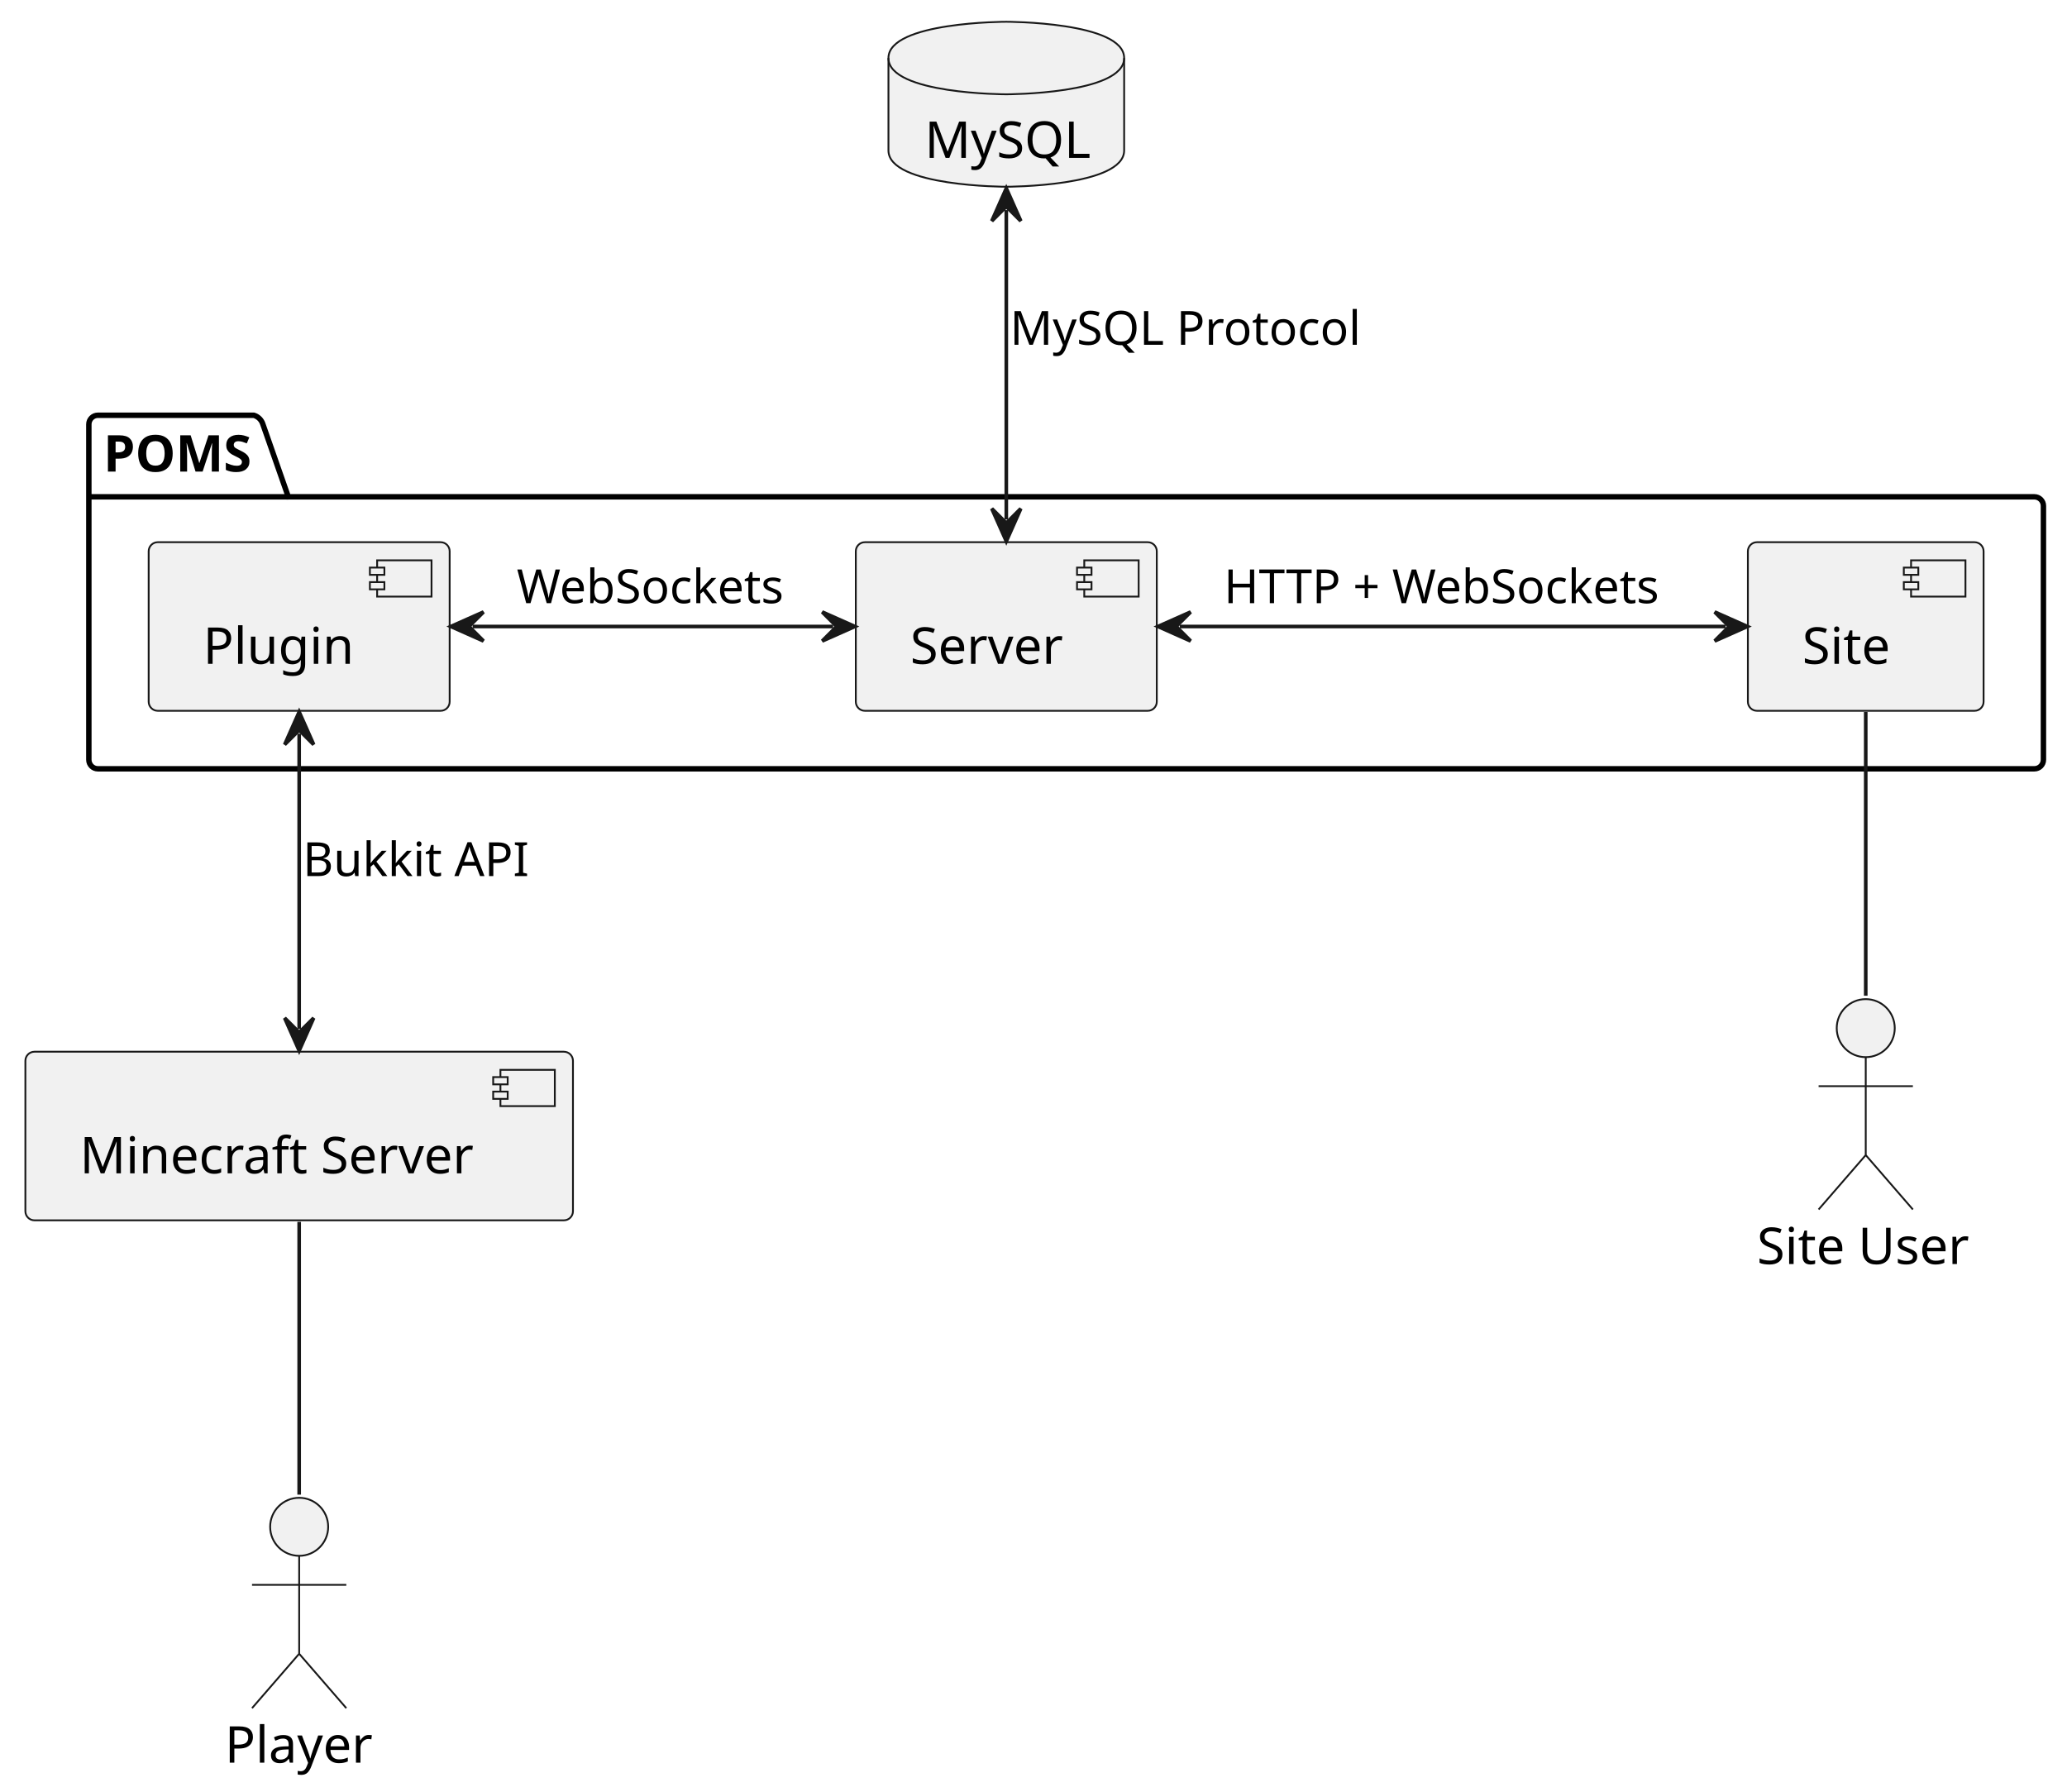
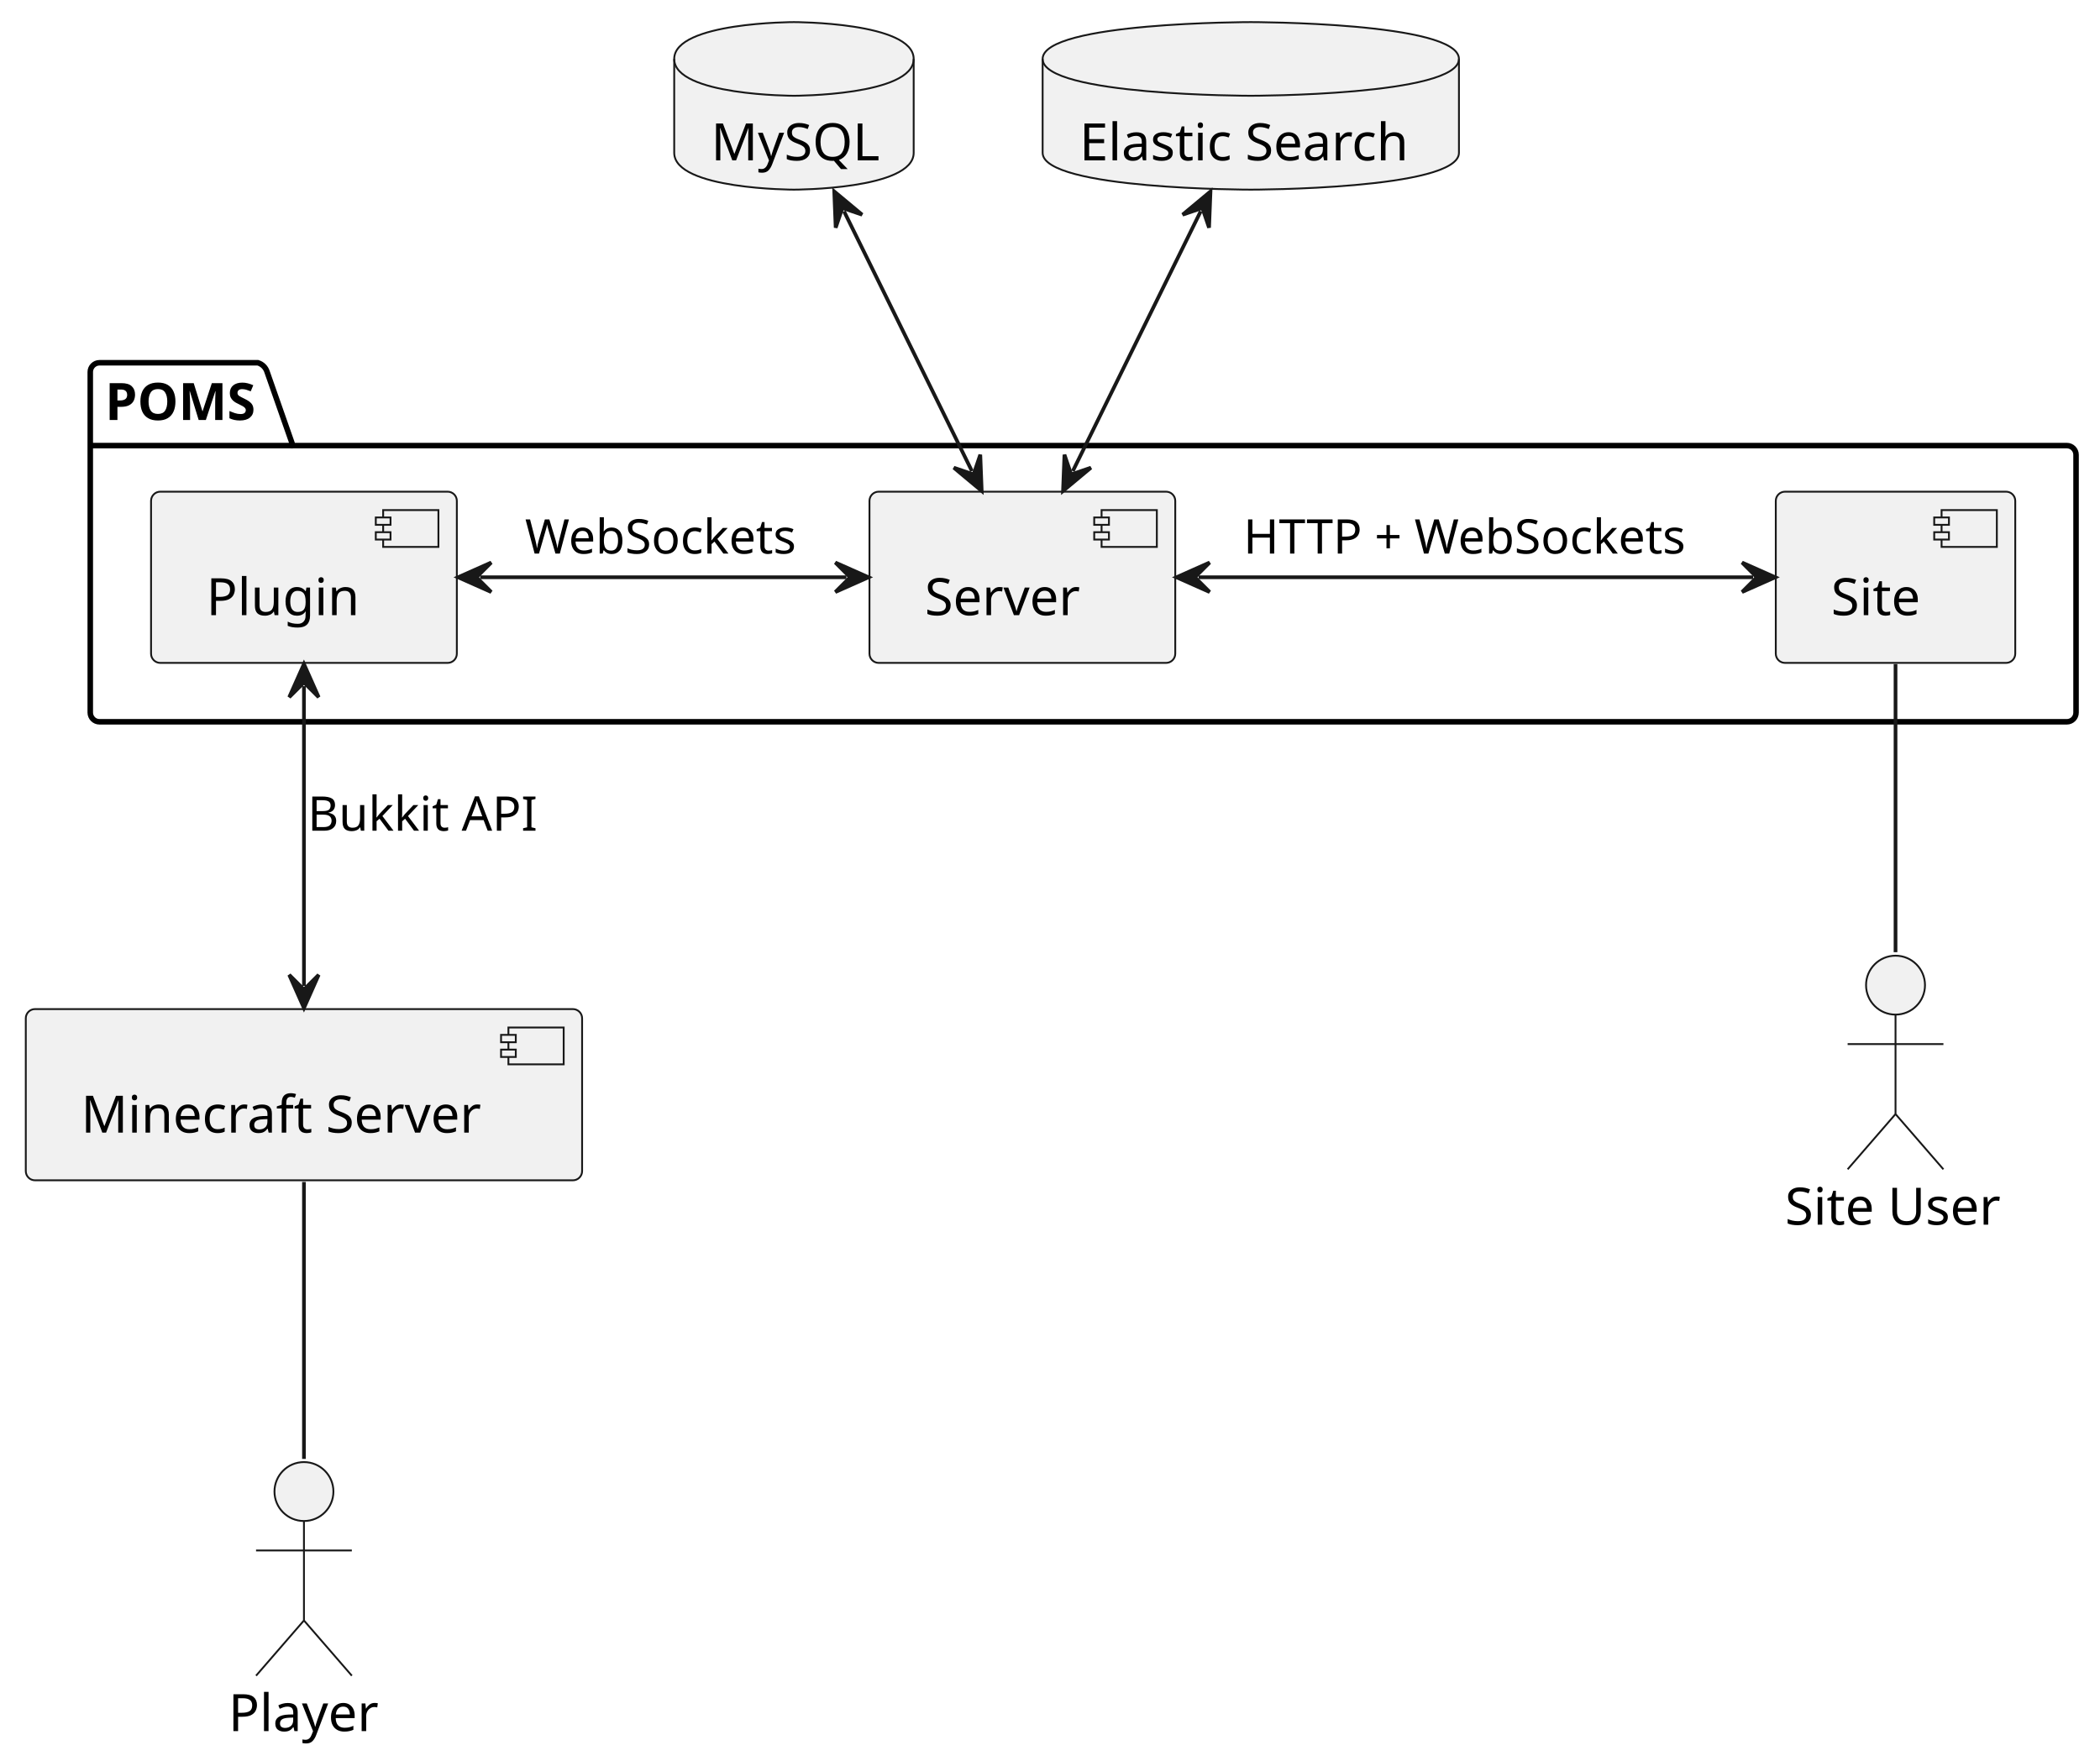
- <svg xmlns="http://www.w3.org/2000/svg" contentStyleType="text/css" height="494px" preserveAspectRatio="none" style="width:570px;height:494px;background:#FFFFFF;" version="1.1" viewBox="0 0 570 494" width="570px" zoomAndPan="magnify">
+ <svg xmlns="http://www.w3.org/2000/svg" contentStyleType="text/css" height="478px" preserveAspectRatio="none" style="width:570px;height:478px;background:#FFFFFF;" version="1.1" viewBox="0 0 570 478" width="570px" zoomAndPan="magnify">
  <defs />
  <g>
    <g id="cluster_POMS">
-       <path d="M27,114.49 L70,114.49 A3.75,3.75 0 0 1 72.5,116.99 L79.5,136.978 L561,136.978 A2.5,2.5 0 0 1 563.5,139.478 L563.5,209.47 A2.5,2.5 0 0 1 561,211.97 L27,211.97 A2.5,2.5 0 0 1 24.5,209.47 L24.5,116.99 A2.5,2.5 0 0 1 27,114.49 " fill="none" style="stroke:#000000;stroke-width:1.5;" />
-       <line style="stroke:#000000;stroke-width:1.5;" x1="24.5" x2="79.5" y1="136.978" y2="136.978" />
-       <text fill="#000000" font-family="sans-serif" font-size="14" font-weight="bold" lengthAdjust="spacing" textLength="42" x="28.5" y="130.025">POMS</text>
+       <path d="M27,98.49 L70,98.49 A3.75,3.75 0 0 1 72.5,100.99 L79.5,120.978 L561,120.978 A2.5,2.5 0 0 1 563.5,123.478 L563.5,193.47 A2.5,2.5 0 0 1 561,195.97 L27,195.97 A2.5,2.5 0 0 1 24.5,193.47 L24.5,100.99 A2.5,2.5 0 0 1 27,98.49 " fill="none" style="stroke:#000000;stroke-width:1.5;" />
+       <line style="stroke:#000000;stroke-width:1.5;" x1="24.5" x2="79.5" y1="120.978" y2="120.978" />
+       <text fill="#000000" font-family="sans-serif" font-size="14" font-weight="bold" lengthAdjust="spacing" textLength="42" x="28.5" y="114.025">POMS</text>
    </g>
    <g id="elem_Server">
-       <rect fill="#F1F1F1" height="46.488" rx="2.5" ry="2.5" style="stroke:#181818;stroke-width:0.5;" width="83" x="236" y="149.49" />
-       <rect fill="#F1F1F1" height="10" style="stroke:#181818;stroke-width:0.5;" width="15" x="299" y="154.49" />
-       <rect fill="#F1F1F1" height="2" style="stroke:#181818;stroke-width:0.5;" width="4" x="297" y="156.49" />
-       <rect fill="#F1F1F1" height="2" style="stroke:#181818;stroke-width:0.5;" width="4" x="297" y="160.49" />
-       <text fill="#000000" font-family="sans-serif" font-size="14" lengthAdjust="spacing" textLength="43" x="251" y="183.025">Server</text>
+       <rect fill="#F1F1F1" height="46.488" rx="2.5" ry="2.5" style="stroke:#181818;stroke-width:0.5;" width="83" x="236" y="133.49" />
+       <rect fill="#F1F1F1" height="10" style="stroke:#181818;stroke-width:0.5;" width="15" x="299" y="138.49" />
+       <rect fill="#F1F1F1" height="2" style="stroke:#181818;stroke-width:0.5;" width="4" x="297" y="140.49" />
+       <rect fill="#F1F1F1" height="2" style="stroke:#181818;stroke-width:0.5;" width="4" x="297" y="144.49" />
+       <text fill="#000000" font-family="sans-serif" font-size="14" lengthAdjust="spacing" textLength="43" x="251" y="167.025">Server</text>
    </g>
    <g id="elem_Plugin">
-       <rect fill="#F1F1F1" height="46.488" rx="2.5" ry="2.5" style="stroke:#181818;stroke-width:0.5;" width="83" x="41" y="149.49" />
-       <rect fill="#F1F1F1" height="10" style="stroke:#181818;stroke-width:0.5;" width="15" x="104" y="154.49" />
-       <rect fill="#F1F1F1" height="2" style="stroke:#181818;stroke-width:0.5;" width="4" x="102" y="156.49" />
-       <rect fill="#F1F1F1" height="2" style="stroke:#181818;stroke-width:0.5;" width="4" x="102" y="160.49" />
-       <text fill="#000000" font-family="sans-serif" font-size="14" lengthAdjust="spacing" textLength="43" x="56" y="183.025">Plugin</text>
+       <rect fill="#F1F1F1" height="46.488" rx="2.5" ry="2.5" style="stroke:#181818;stroke-width:0.5;" width="83" x="41" y="133.49" />
+       <rect fill="#F1F1F1" height="10" style="stroke:#181818;stroke-width:0.5;" width="15" x="104" y="138.49" />
+       <rect fill="#F1F1F1" height="2" style="stroke:#181818;stroke-width:0.5;" width="4" x="102" y="140.49" />
+       <rect fill="#F1F1F1" height="2" style="stroke:#181818;stroke-width:0.5;" width="4" x="102" y="144.49" />
+       <text fill="#000000" font-family="sans-serif" font-size="14" lengthAdjust="spacing" textLength="43" x="56" y="167.025">Plugin</text>
    </g>
    <g id="elem_Site">
-       <rect fill="#F1F1F1" height="46.488" rx="2.5" ry="2.5" style="stroke:#181818;stroke-width:0.5;" width="65" x="482" y="149.49" />
-       <rect fill="#F1F1F1" height="10" style="stroke:#181818;stroke-width:0.5;" width="15" x="527" y="154.49" />
-       <rect fill="#F1F1F1" height="2" style="stroke:#181818;stroke-width:0.5;" width="4" x="525" y="156.49" />
-       <rect fill="#F1F1F1" height="2" style="stroke:#181818;stroke-width:0.5;" width="4" x="525" y="160.49" />
-       <text fill="#000000" font-family="sans-serif" font-size="14" lengthAdjust="spacing" textLength="25" x="497" y="183.025">Site</text>
+       <rect fill="#F1F1F1" height="46.488" rx="2.5" ry="2.5" style="stroke:#181818;stroke-width:0.5;" width="65" x="482" y="133.49" />
+       <rect fill="#F1F1F1" height="10" style="stroke:#181818;stroke-width:0.5;" width="15" x="527" y="138.49" />
+       <rect fill="#F1F1F1" height="2" style="stroke:#181818;stroke-width:0.5;" width="4" x="525" y="140.49" />
+       <rect fill="#F1F1F1" height="2" style="stroke:#181818;stroke-width:0.5;" width="4" x="525" y="144.49" />
+       <text fill="#000000" font-family="sans-serif" font-size="14" lengthAdjust="spacing" textLength="25" x="497" y="167.025">Site</text>
    </g>
    <g id="elem_Database">
-       <path d="M245,16 C245,6 277.5,6 277.5,6 C277.5,6 310,6 310,16 L310,41.488 C310,51.488 277.5,51.488 277.5,51.488 C277.5,51.488 245,51.488 245,41.488 L245,16 " fill="#F1F1F1" style="stroke:#181818;stroke-width:0.5;" />
-       <path d="M245,16 C245,26 277.5,26 277.5,26 C277.5,26 310,26 310,16 " fill="none" style="stroke:#181818;stroke-width:0.5;" />
-       <text fill="#000000" font-family="sans-serif" font-size="14" lengthAdjust="spacing" textLength="45" x="255" y="43.535">MySQL</text>
+       <path d="M183,16 C183,6 215.5,6 215.5,6 C215.5,6 248,6 248,16 L248,41.488 C248,51.488 215.5,51.488 215.5,51.488 C215.5,51.488 183,51.488 183,41.488 L183,16 " fill="#F1F1F1" style="stroke:#181818;stroke-width:0.5;" />
+       <path d="M183,16 C183,26 215.5,26 215.5,26 C215.5,26 248,26 248,16 " fill="none" style="stroke:#181818;stroke-width:0.5;" />
+       <text fill="#000000" font-family="sans-serif" font-size="14" lengthAdjust="spacing" textLength="45" x="193" y="43.535">MySQL</text>
+     </g>
+     <g id="elem_SearchEngine">
+       <path d="M283,16 C283,6 339.5,6 339.5,6 C339.5,6 396,6 396,16 L396,41.488 C396,51.488 339.5,51.488 339.5,51.488 C339.5,51.488 283,51.488 283,41.488 L283,16 " fill="#F1F1F1" style="stroke:#181818;stroke-width:0.5;" />
+       <path d="M283,16 C283,26 339.5,26 339.5,26 C339.5,26 396,26 396,16 " fill="none" style="stroke:#181818;stroke-width:0.5;" />
+       <text fill="#000000" font-family="sans-serif" font-size="14" lengthAdjust="spacing" textLength="93" x="293" y="43.535">Elastic Search</text>
    </g>
    <g id="elem_MinecraftServer">
-       <rect fill="#F1F1F1" height="46.488" rx="2.5" ry="2.5" style="stroke:#181818;stroke-width:0.5;" width="151" x="7" y="289.97" />
-       <rect fill="#F1F1F1" height="10" style="stroke:#181818;stroke-width:0.5;" width="15" x="138" y="294.97" />
-       <rect fill="#F1F1F1" height="2" style="stroke:#181818;stroke-width:0.5;" width="4" x="136" y="296.97" />
-       <rect fill="#F1F1F1" height="2" style="stroke:#181818;stroke-width:0.5;" width="4" x="136" y="300.97" />
-       <text fill="#000000" font-family="sans-serif" font-size="14" lengthAdjust="spacing" textLength="111" x="22" y="323.505">Minecraft Server</text>
+       <rect fill="#F1F1F1" height="46.488" rx="2.5" ry="2.5" style="stroke:#181818;stroke-width:0.5;" width="151" x="7" y="273.97" />
+       <rect fill="#F1F1F1" height="10" style="stroke:#181818;stroke-width:0.5;" width="15" x="138" y="278.97" />
+       <rect fill="#F1F1F1" height="2" style="stroke:#181818;stroke-width:0.5;" width="4" x="136" y="280.97" />
+       <rect fill="#F1F1F1" height="2" style="stroke:#181818;stroke-width:0.5;" width="4" x="136" y="284.97" />
+       <text fill="#000000" font-family="sans-serif" font-size="14" lengthAdjust="spacing" textLength="111" x="22" y="307.505">Minecraft Server</text>
    </g>
    <g id="elem_SiteUser">
-       <ellipse cx="514.5" cy="283.47" fill="#F1F1F1" rx="8" ry="8" style="stroke:#181818;stroke-width:0.5;" />
-       <path d="M514.5,291.47 L514.5,318.47 M501.5,299.47 L527.5,299.47 M514.5,318.47 L501.5,333.47 M514.5,318.47 L527.5,333.47 " fill="none" style="stroke:#181818;stroke-width:0.5;" />
-       <text fill="#000000" font-family="sans-serif" font-size="14" lengthAdjust="spacing" textLength="60" x="484.5" y="348.505">Site User</text>
+       <ellipse cx="514.5" cy="267.47" fill="#F1F1F1" rx="8" ry="8" style="stroke:#181818;stroke-width:0.5;" />
+       <path d="M514.5,275.47 L514.5,302.47 M501.5,283.47 L527.5,283.47 M514.5,302.47 L501.5,317.47 M514.5,302.47 L527.5,317.47 " fill="none" style="stroke:#181818;stroke-width:0.5;" />
+       <text fill="#000000" font-family="sans-serif" font-size="14" lengthAdjust="spacing" textLength="60" x="484.5" y="332.505">Site User</text>
    </g>
    <g id="elem_Player">
-       <ellipse cx="82.5" cy="420.96" fill="#F1F1F1" rx="8" ry="8" style="stroke:#181818;stroke-width:0.5;" />
-       <path d="M82.5,428.96 L82.5,455.96 M69.5,436.96 L95.5,436.96 M82.5,455.96 L69.5,470.96 M82.5,455.96 L95.5,470.96 " fill="none" style="stroke:#181818;stroke-width:0.5;" />
-       <text fill="#000000" font-family="sans-serif" font-size="14" lengthAdjust="spacing" textLength="41" x="62" y="485.995">Player</text>
+       <ellipse cx="82.5" cy="404.96" fill="#F1F1F1" rx="8" ry="8" style="stroke:#181818;stroke-width:0.5;" />
+       <path d="M82.5,412.96 L82.5,439.96 M69.5,420.96 L95.5,420.96 M82.5,439.96 L69.5,454.96 M82.5,439.96 L95.5,454.96 " fill="none" style="stroke:#181818;stroke-width:0.5;" />
+       <text fill="#000000" font-family="sans-serif" font-size="14" lengthAdjust="spacing" textLength="41" x="62" y="469.995">Player</text>
    </g>
    <g id="link_Database_Server">
-       <path d="M277.5,57.93 C277.5,84.45 277.5,116.57 277.5,143.23 " fill="none" id="Database-Server" style="stroke:#181818;stroke-width:1.0;" />
-       <polygon fill="#181818" points="277.5,51.93,273.5,60.93,277.5,56.93,281.5,60.93,277.5,51.93" style="stroke:#181818;stroke-width:1.0;" />
-       <polygon fill="#181818" points="277.5,149.23,281.5,140.23,277.5,144.23,273.5,140.23,277.5,149.23" style="stroke:#181818;stroke-width:1.0;" />
-       <text fill="#000000" font-family="sans-serif" font-size="13" lengthAdjust="spacing" textLength="98" x="278.5" y="95.058">MySQL Protocol</text>
+       <path d="M229.091,57.362 C240.361,80.243 252.511,104.947 263.81,127.907 " fill="none" id="Database-Server" style="stroke:#181818;stroke-width:1.0;" />
+       <polygon fill="#181818" points="226.44,51.98,226.829,61.821,228.649,56.465,234.005,58.286,226.44,51.98" style="stroke:#181818;stroke-width:1.0;" />
+       <polygon fill="#181818" points="266.46,133.29,266.075,123.449,264.252,128.804,258.897,126.981,266.46,133.29" style="stroke:#181818;stroke-width:1.0;" />
+     </g>
+     <g id="link_SearchEngine_Server">
+       <path d="M325.909,57.362 C314.639,80.243 302.49,104.947 291.19,127.907 " fill="none" id="SearchEngine-Server" style="stroke:#181818;stroke-width:1.0;" />
+       <polygon fill="#181818" points="328.56,51.98,320.995,58.286,326.351,56.465,328.171,61.821,328.56,51.98" style="stroke:#181818;stroke-width:1.0;" />
+       <polygon fill="#181818" points="288.54,133.29,296.103,126.981,290.748,128.804,288.925,123.449,288.54,133.29" style="stroke:#181818;stroke-width:1.0;" />
    </g>
    <g id="link_Plugin_Server">
-       <path d="M130.33,172.73 C163.23,172.73 196.85,172.73 229.74,172.73 " fill="none" id="Plugin-Server" style="stroke:#181818;stroke-width:1.0;" />
-       <polygon fill="#181818" points="124.33,172.73,133.33,176.73,129.33,172.73,133.33,168.73,124.33,172.73" style="stroke:#181818;stroke-width:1.0;" />
-       <polygon fill="#181818" points="235.74,172.73,226.74,168.73,230.74,172.73,226.74,176.73,235.74,172.73" style="stroke:#181818;stroke-width:1.0;" />
-       <text fill="#000000" font-family="sans-serif" font-size="13" lengthAdjust="spacing" textLength="75" x="142.5" y="166.298">WebSockets</text>
+       <path d="M130.33,156.73 C163.23,156.73 196.85,156.73 229.74,156.73 " fill="none" id="Plugin-Server" style="stroke:#181818;stroke-width:1.0;" />
+       <polygon fill="#181818" points="124.33,156.73,133.33,160.73,129.33,156.73,133.33,152.73,124.33,156.73" style="stroke:#181818;stroke-width:1.0;" />
+       <polygon fill="#181818" points="235.74,156.73,226.74,152.73,230.74,156.73,226.74,160.73,235.74,156.73" style="stroke:#181818;stroke-width:1.0;" />
+       <text fill="#000000" font-family="sans-serif" font-size="13" lengthAdjust="spacing" textLength="75" x="142.5" y="150.298">WebSockets</text>
    </g>
    <g id="link_Server_Site">
-       <path d="M325.33,172.73 C371.7,172.73 433.54,172.73 475.85,172.73 " fill="none" id="Server-Site" style="stroke:#181818;stroke-width:1.0;" />
-       <polygon fill="#181818" points="319.33,172.73,328.33,176.73,324.33,172.73,328.33,168.73,319.33,172.73" style="stroke:#181818;stroke-width:1.0;" />
-       <polygon fill="#181818" points="481.85,172.73,472.85,168.73,476.85,172.73,472.85,176.73,481.85,172.73" style="stroke:#181818;stroke-width:1.0;" />
-       <text fill="#000000" font-family="sans-serif" font-size="13" lengthAdjust="spacing" textLength="126" x="337.5" y="166.298">HTTP + WebSockets</text>
+       <path d="M325.33,156.73 C371.7,156.73 433.54,156.73 475.85,156.73 " fill="none" id="Server-Site" style="stroke:#181818;stroke-width:1.0;" />
+       <polygon fill="#181818" points="319.33,156.73,328.33,160.73,324.33,156.73,328.33,152.73,319.33,156.73" style="stroke:#181818;stroke-width:1.0;" />
+       <polygon fill="#181818" points="481.85,156.73,472.85,152.73,476.85,156.73,472.85,160.73,481.85,156.73" style="stroke:#181818;stroke-width:1.0;" />
+       <text fill="#000000" font-family="sans-serif" font-size="13" lengthAdjust="spacing" textLength="126" x="337.5" y="150.298">HTTP + WebSockets</text>
    </g>
    <g id="link_Plugin_MinecraftServer">
-       <path d="M82.5,202.29 C82.5,228.04 82.5,257.92 82.5,283.67 " fill="none" id="Plugin-MinecraftServer" style="stroke:#181818;stroke-width:1.0;" />
-       <polygon fill="#181818" points="82.5,196.29,78.5,205.29,82.5,201.29,86.5,205.29,82.5,196.29" style="stroke:#181818;stroke-width:1.0;" />
-       <polygon fill="#181818" points="82.5,289.67,86.5,280.67,82.5,284.67,78.5,280.67,82.5,289.67" style="stroke:#181818;stroke-width:1.0;" />
-       <text fill="#000000" font-family="sans-serif" font-size="13" lengthAdjust="spacing" textLength="64" x="83.5" y="241.538">Bukkit API</text>
+       <path d="M82.5,186.29 C82.5,212.04 82.5,241.92 82.5,267.67 " fill="none" id="Plugin-MinecraftServer" style="stroke:#181818;stroke-width:1.0;" />
+       <polygon fill="#181818" points="82.5,180.29,78.5,189.29,82.5,185.29,86.5,189.29,82.5,180.29" style="stroke:#181818;stroke-width:1.0;" />
+       <polygon fill="#181818" points="82.5,273.67,86.5,264.67,82.5,268.67,78.5,264.67,82.5,273.67" style="stroke:#181818;stroke-width:1.0;" />
+       <text fill="#000000" font-family="sans-serif" font-size="13" lengthAdjust="spacing" textLength="64" x="83.5" y="225.538">Bukkit API</text>
    </g>
    <g id="link_MinecraftServer_Player">
-       <path d="M82.5,336.9 C82.5,357.39 82.5,387.94 82.5,412.09 " fill="none" id="MinecraftServer-Player" style="stroke:#181818;stroke-width:1.0;" />
+       <path d="M82.5,320.9 C82.5,341.39 82.5,371.94 82.5,396.09 " fill="none" id="MinecraftServer-Player" style="stroke:#181818;stroke-width:1.0;" />
    </g>
    <g id="link_Site_SiteUser">
-       <path d="M514.5,196.29 C514.5,217.44 514.5,249.48 514.5,274.52 " fill="none" id="Site-SiteUser" style="stroke:#181818;stroke-width:1.0;" />
+       <path d="M514.5,180.29 C514.5,201.44 514.5,233.48 514.5,258.52 " fill="none" id="Site-SiteUser" style="stroke:#181818;stroke-width:1.0;" />
    </g>
  </g>
</svg>
